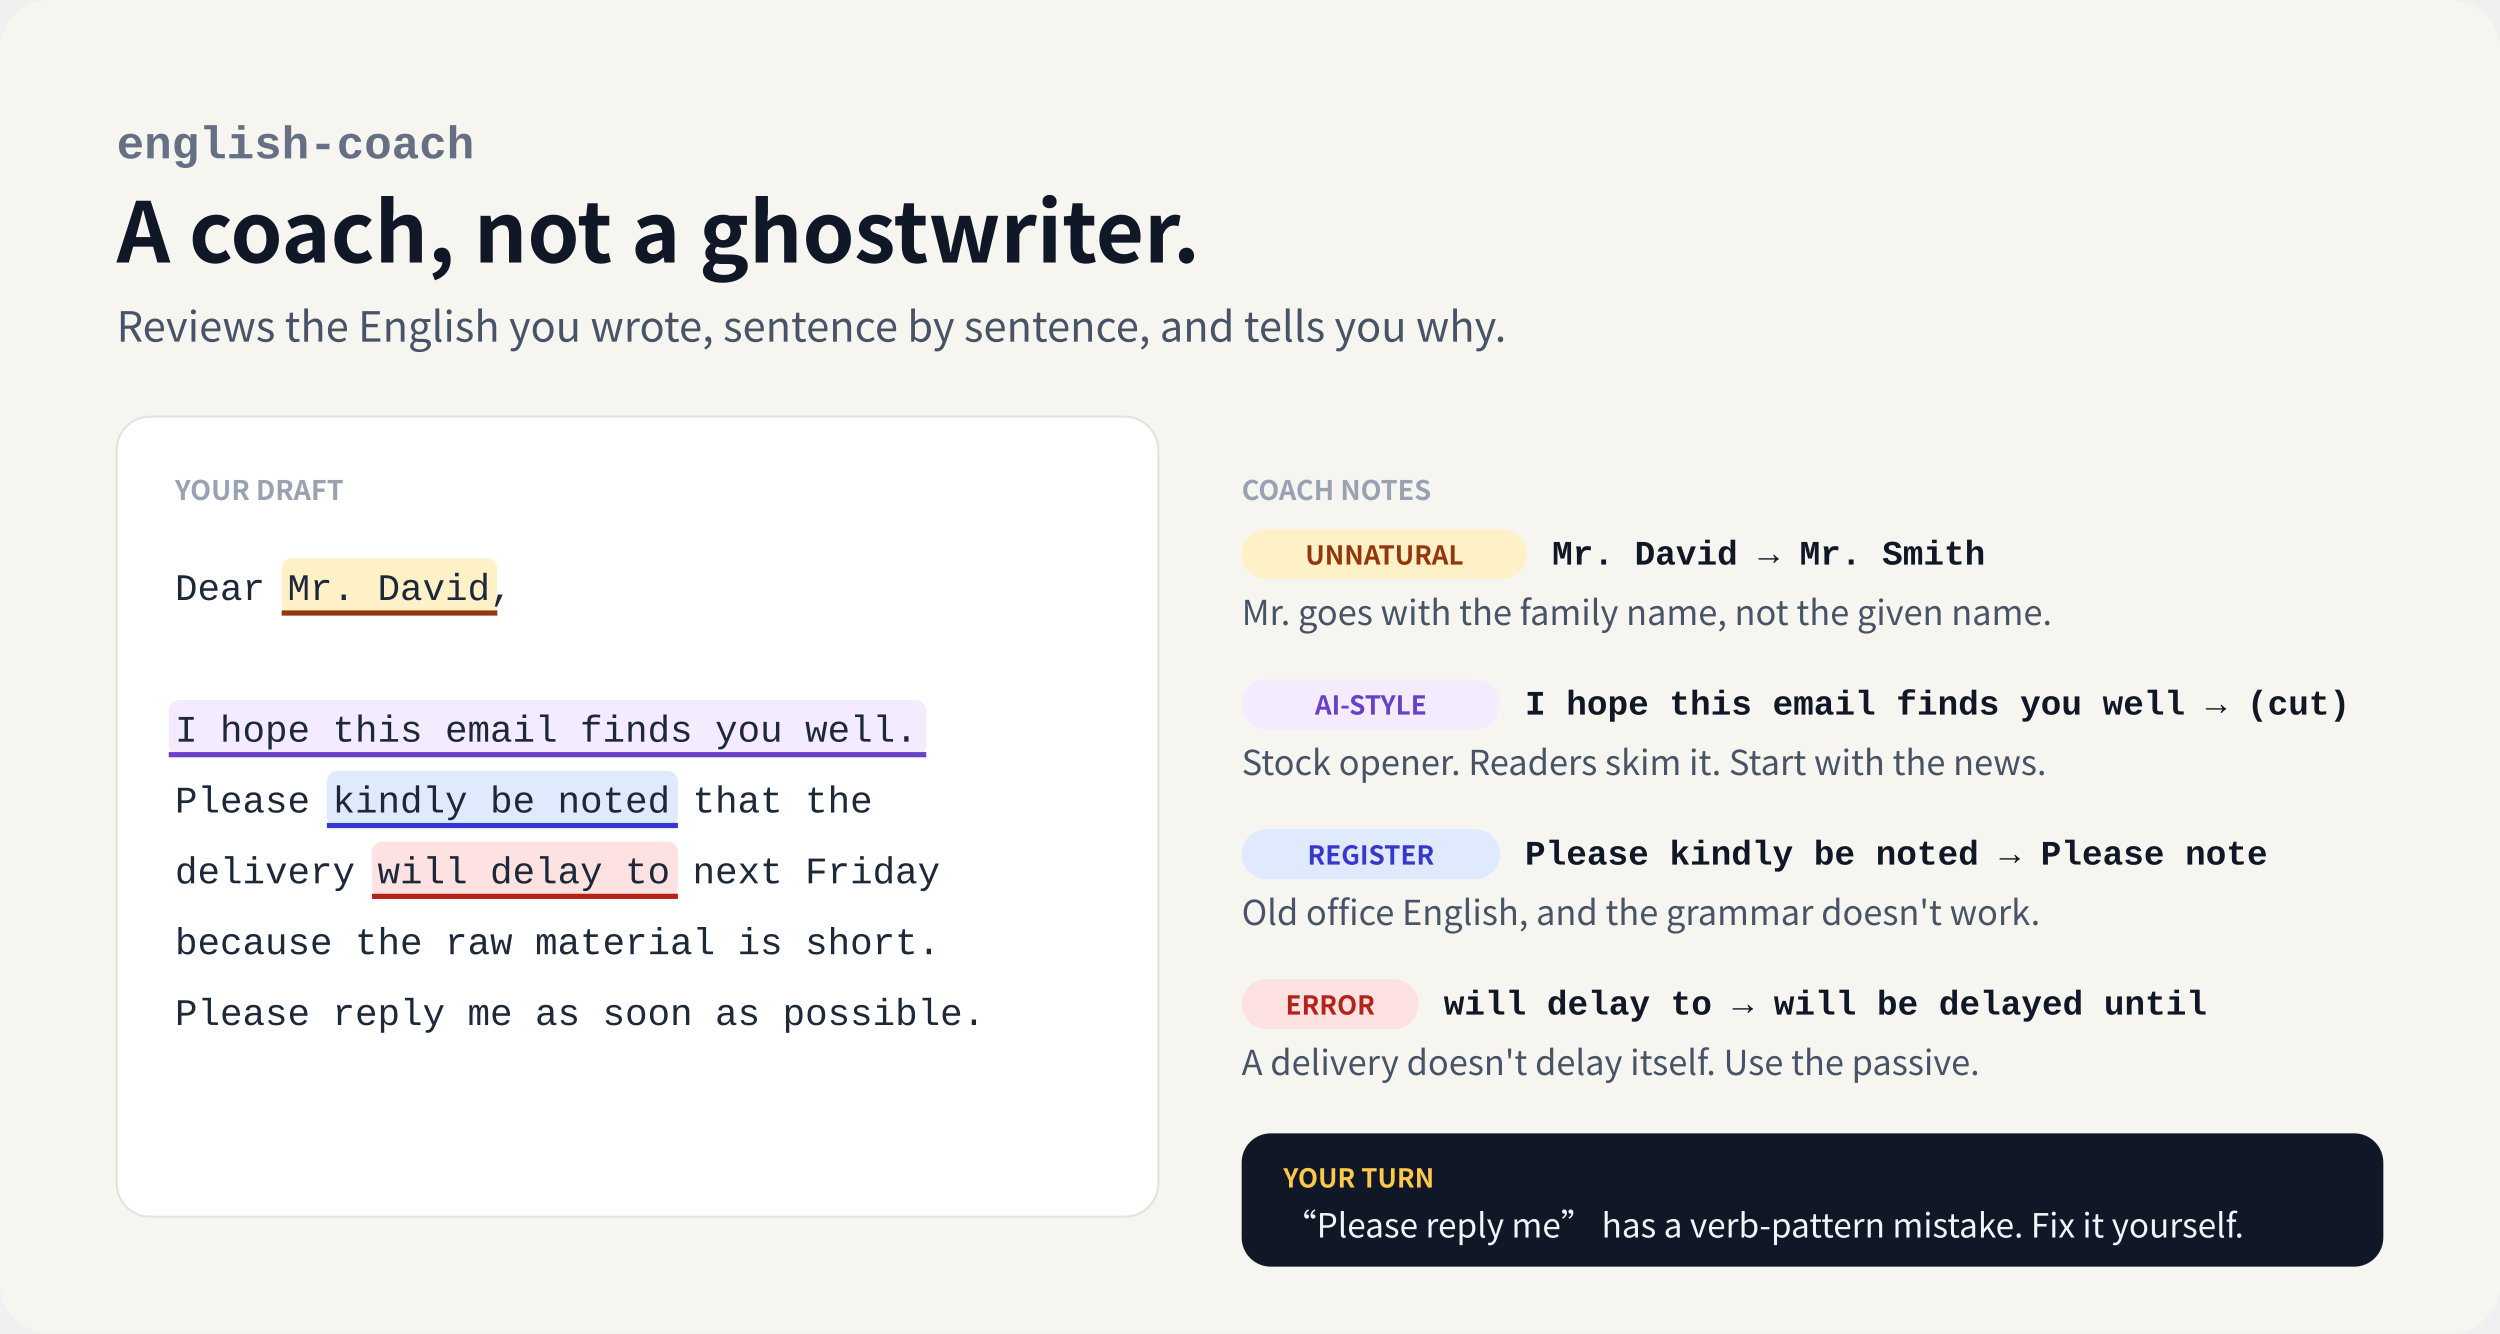
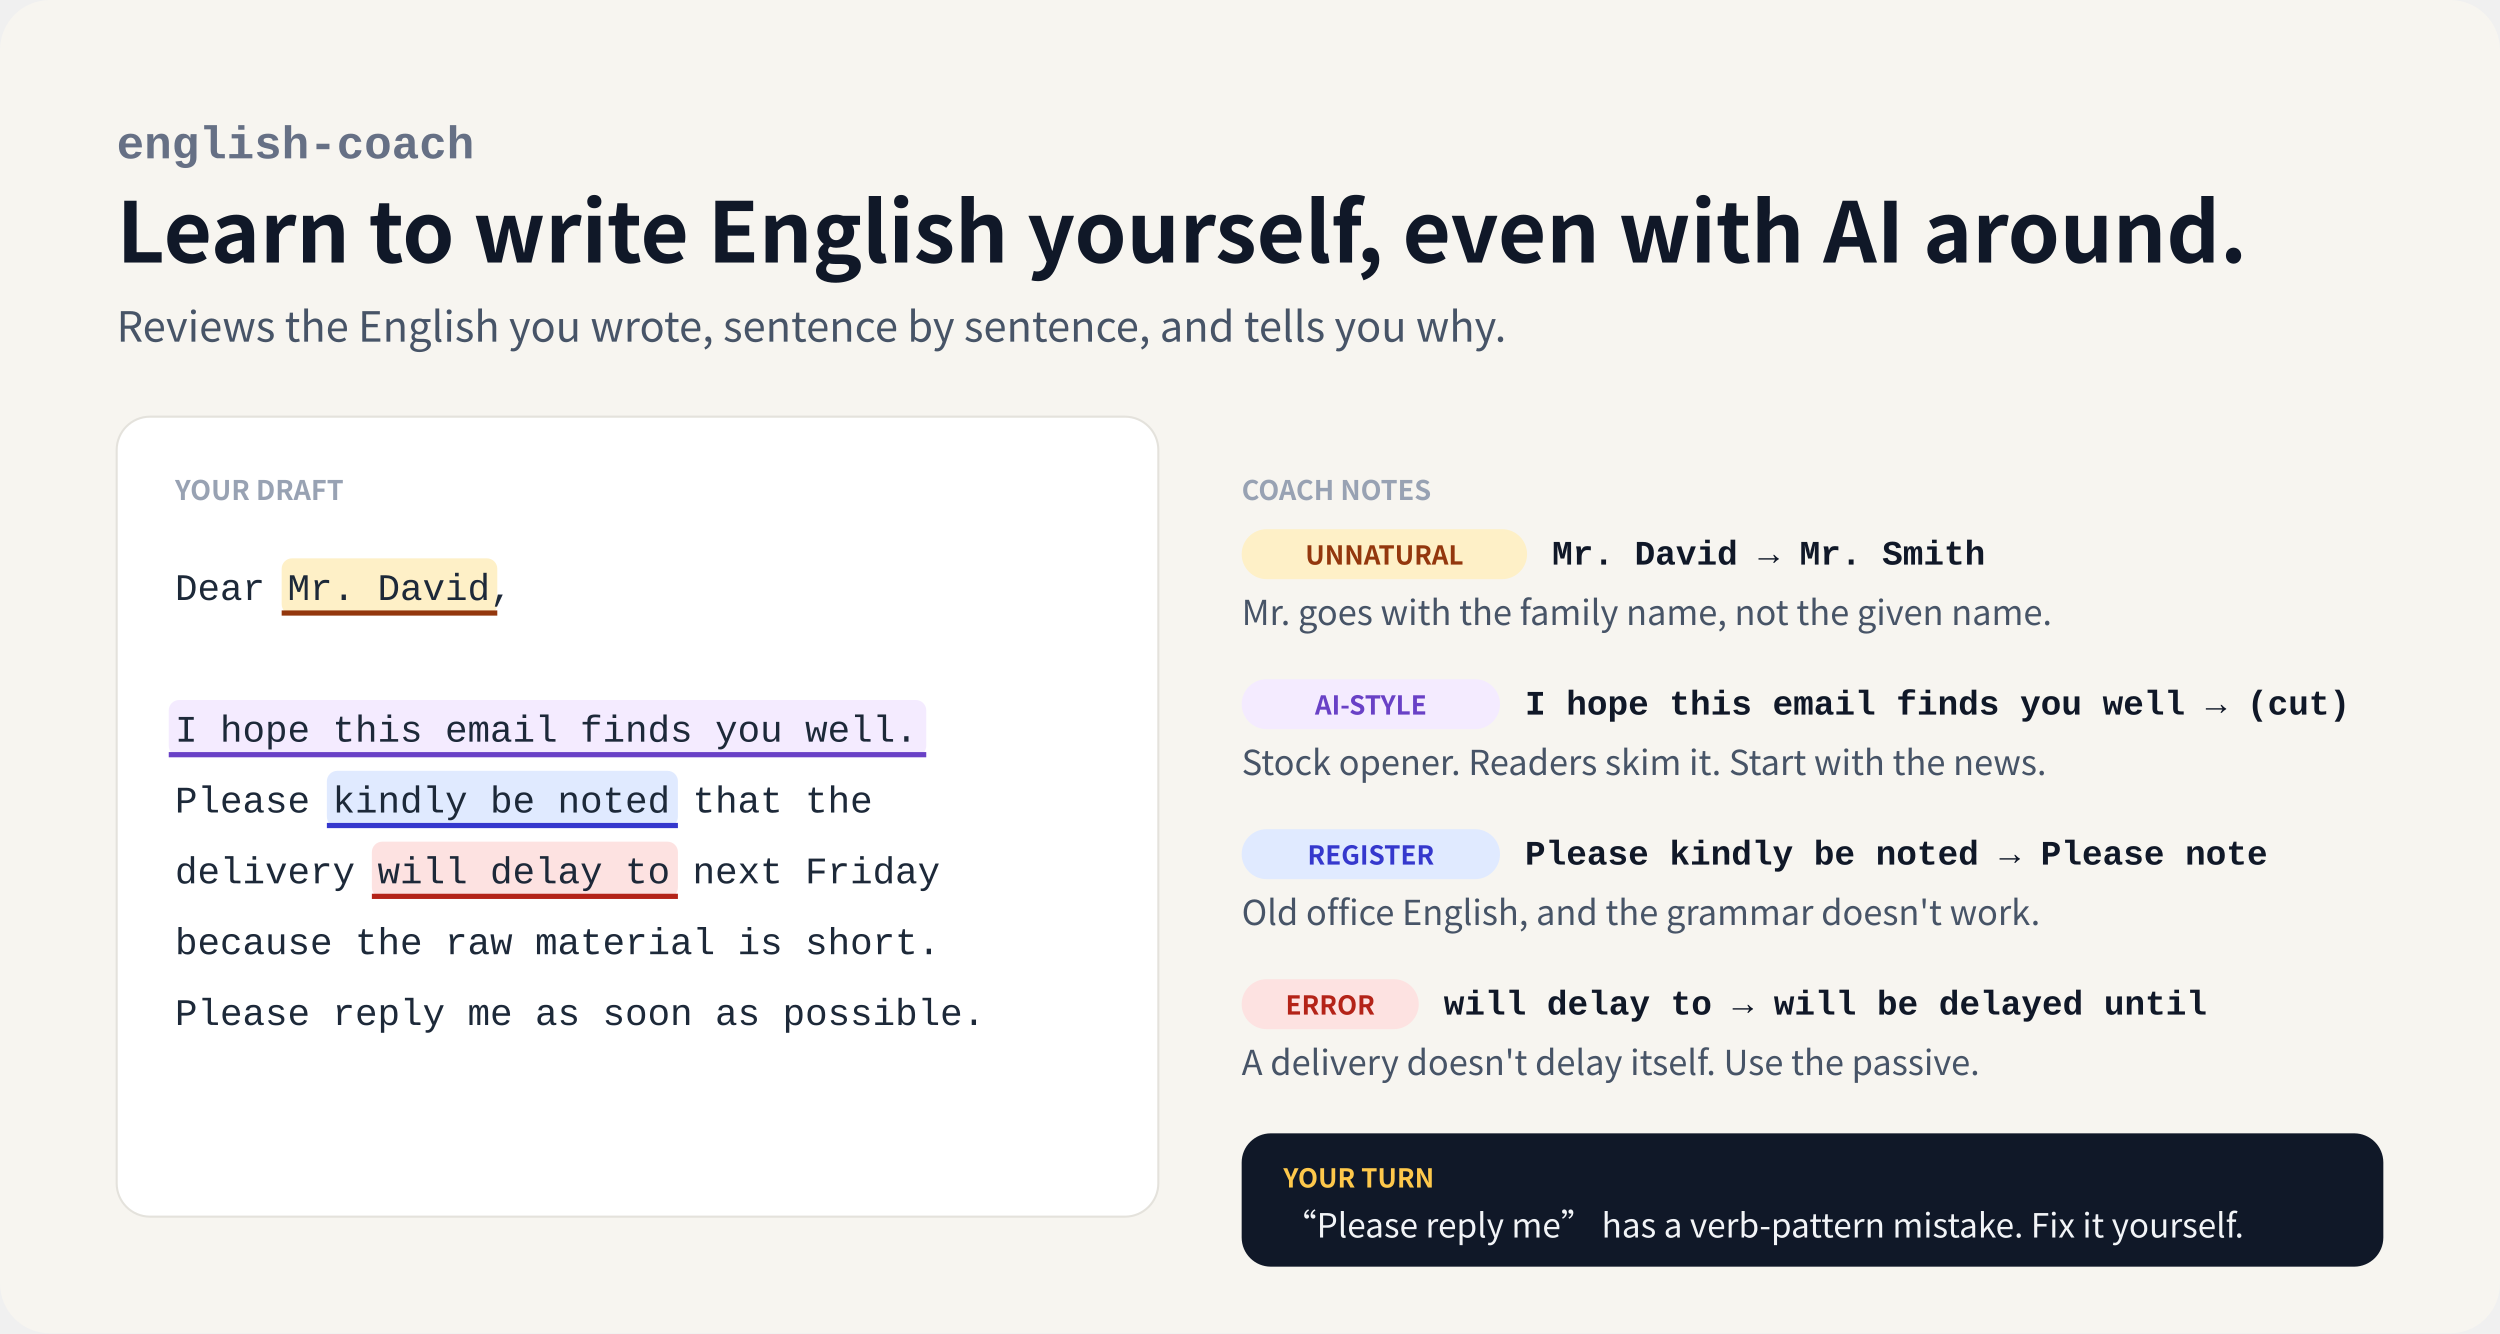
<svg xmlns="http://www.w3.org/2000/svg" width="1200" height="640" viewBox="0 0 1200 640">
  <rect width="1200" height="640" rx="24" fill="#f7f5f0" />
  <text x="56" y="76" font-family="ui-monospace, SFMono-Regular, Menlo, Consolas, 'Liberation Mono', monospace" font-size="22" font-weight="600" fill="#667085" text-anchor="start">english-coach</text>
-   <text x="56" y="126" font-family="-apple-system, BlinkMacSystemFont, 'Segoe UI', 'PingFang SC', 'PingFang TC', 'Hiragino Sans', 'Noto Sans CJK SC', 'Microsoft YaHei', 'Yu Gothic', sans-serif" font-size="40" font-weight="700" fill="#101828" text-anchor="start">A coach, not a ghostwriter.</text>
+   <text x="56" y="126" font-family="-apple-system, BlinkMacSystemFont, 'Segoe UI', 'PingFang SC', 'PingFang TC', 'Hiragino Sans', 'Noto Sans CJK SC', 'Microsoft YaHei', 'Yu Gothic', sans-serif" font-size="40" font-weight="700" fill="#101828" text-anchor="start">Learn to write English yourself, even with AI around.</text>
  <text x="56" y="164" font-family="-apple-system, BlinkMacSystemFont, 'Segoe UI', 'PingFang SC', 'PingFang TC', 'Hiragino Sans', 'Noto Sans CJK SC', 'Microsoft YaHei', 'Yu Gothic', sans-serif" font-size="20" font-weight="400" fill="#475467" text-anchor="start">Reviews the English you wrote, sentence by sentence, and tells you why.</text>
  <rect x="56" y="200" width="500" height="384" rx="16" fill="#ffffff" stroke="#e4e2dc" />
  <text x="84" y="240" font-family="-apple-system, BlinkMacSystemFont, 'Segoe UI', 'PingFang SC', 'PingFang TC', 'Hiragino Sans', 'Noto Sans CJK SC', 'Microsoft YaHei', 'Yu Gothic', sans-serif" font-size="13" font-weight="700" fill="#98a2b3" text-anchor="start">YOUR DRAFT</text>
  <rect x="135.2" y="268" width="103.5" height="27" rx="5" fill="#fef0c7" />
  <rect x="135.2" y="293" width="103.5" height="2.5" fill="#93370d" />
  <rect x="81.0" y="336" width="363.6" height="27" rx="5" fill="#f4ebff" />
  <rect x="81.0" y="361" width="363.6" height="2.5" fill="#6941c6" />
  <rect x="156.9" y="370" width="168.5" height="27" rx="5" fill="#e0eaff" />
  <rect x="156.9" y="395" width="168.5" height="2.5" fill="#3538cd" />
  <rect x="178.5" y="404" width="146.9" height="27" rx="5" fill="#fde2e1" />
  <rect x="178.5" y="429" width="146.9" height="2.5" fill="#b42318" />
  <text x="84" y="288" font-family="ui-monospace, SFMono-Regular, Menlo, Consolas, 'Liberation Mono', monospace" font-size="18" fill="#1d2939" xml:space="preserve">Dear Mr. David,</text>
  <text x="84" y="322" font-family="ui-monospace, SFMono-Regular, Menlo, Consolas, 'Liberation Mono', monospace" font-size="18" fill="#1d2939" xml:space="preserve" />
  <text x="84" y="356" font-family="ui-monospace, SFMono-Regular, Menlo, Consolas, 'Liberation Mono', monospace" font-size="18" fill="#1d2939" xml:space="preserve">I hope this email finds you well.</text>
  <text x="84" y="390" font-family="ui-monospace, SFMono-Regular, Menlo, Consolas, 'Liberation Mono', monospace" font-size="18" fill="#1d2939" xml:space="preserve">Please kindly be noted that the</text>
  <text x="84" y="424" font-family="ui-monospace, SFMono-Regular, Menlo, Consolas, 'Liberation Mono', monospace" font-size="18" fill="#1d2939" xml:space="preserve">delivery will delay to next Friday</text>
  <text x="84" y="458" font-family="ui-monospace, SFMono-Regular, Menlo, Consolas, 'Liberation Mono', monospace" font-size="18" fill="#1d2939" xml:space="preserve">because the raw material is short.</text>
  <text x="84" y="492" font-family="ui-monospace, SFMono-Regular, Menlo, Consolas, 'Liberation Mono', monospace" font-size="18" fill="#1d2939" xml:space="preserve">Please reply me as soon as possible.</text>
  <text x="596" y="240" font-family="-apple-system, BlinkMacSystemFont, 'Segoe UI', 'PingFang SC', 'PingFang TC', 'Hiragino Sans', 'Noto Sans CJK SC', 'Microsoft YaHei', 'Yu Gothic', sans-serif" font-size="13" font-weight="700" fill="#98a2b3" text-anchor="start">COACH NOTES</text>
  <rect x="596" y="254" width="137" height="24" rx="12" fill="#fef0c7" />
  <text x="664.5" y="271" font-family="-apple-system, BlinkMacSystemFont, 'Segoe UI', 'PingFang SC', 'PingFang TC', 'Hiragino Sans', 'Noto Sans CJK SC', 'Microsoft YaHei', 'Yu Gothic', sans-serif" font-size="12.5" font-weight="700" fill="#93370d" text-anchor="middle">UNNATURAL</text>
  <text x="745" y="271" font-family="ui-monospace, SFMono-Regular, Menlo, Consolas, 'Liberation Mono', monospace" font-size="16.5" font-weight="600" fill="#101828" text-anchor="start">Mr. David → Mr. Smith</text>
  <text x="596" y="300" font-family="-apple-system, BlinkMacSystemFont, 'Segoe UI', 'PingFang SC', 'PingFang TC', 'Hiragino Sans', 'Noto Sans CJK SC', 'Microsoft YaHei', 'Yu Gothic', sans-serif" font-size="16.5" font-weight="400" fill="#475467" text-anchor="start">Mr. goes with the family name, not the given name.</text>
  <rect x="596" y="326" width="124" height="24" rx="12" fill="#f4ebff" />
  <text x="658.0" y="343" font-family="-apple-system, BlinkMacSystemFont, 'Segoe UI', 'PingFang SC', 'PingFang TC', 'Hiragino Sans', 'Noto Sans CJK SC', 'Microsoft YaHei', 'Yu Gothic', sans-serif" font-size="12.5" font-weight="700" fill="#6941c6" text-anchor="middle">AI-STYLE</text>
  <text x="732" y="343" font-family="ui-monospace, SFMono-Regular, Menlo, Consolas, 'Liberation Mono', monospace" font-size="16.5" font-weight="600" fill="#101828" text-anchor="start">I hope this email finds you well → (cut)</text>
  <text x="596" y="372" font-family="-apple-system, BlinkMacSystemFont, 'Segoe UI', 'PingFang SC', 'PingFang TC', 'Hiragino Sans', 'Noto Sans CJK SC', 'Microsoft YaHei', 'Yu Gothic', sans-serif" font-size="16.5" font-weight="400" fill="#475467" text-anchor="start">Stock opener. Readers skim it. Start with the news.</text>
  <rect x="596" y="398" width="124" height="24" rx="12" fill="#e0eaff" />
  <text x="658.0" y="415" font-family="-apple-system, BlinkMacSystemFont, 'Segoe UI', 'PingFang SC', 'PingFang TC', 'Hiragino Sans', 'Noto Sans CJK SC', 'Microsoft YaHei', 'Yu Gothic', sans-serif" font-size="12.5" font-weight="700" fill="#3538cd" text-anchor="middle">REGISTER</text>
  <text x="732" y="415" font-family="ui-monospace, SFMono-Regular, Menlo, Consolas, 'Liberation Mono', monospace" font-size="16.5" font-weight="600" fill="#101828" text-anchor="start">Please kindly be noted → Please note</text>
  <text x="596" y="444" font-family="-apple-system, BlinkMacSystemFont, 'Segoe UI', 'PingFang SC', 'PingFang TC', 'Hiragino Sans', 'Noto Sans CJK SC', 'Microsoft YaHei', 'Yu Gothic', sans-serif" font-size="16.5" font-weight="400" fill="#475467" text-anchor="start">Old office English, and the grammar doesn't work.</text>
  <rect x="596" y="470" width="85" height="24" rx="12" fill="#fde2e1" />
  <text x="638.5" y="487" font-family="-apple-system, BlinkMacSystemFont, 'Segoe UI', 'PingFang SC', 'PingFang TC', 'Hiragino Sans', 'Noto Sans CJK SC', 'Microsoft YaHei', 'Yu Gothic', sans-serif" font-size="12.5" font-weight="700" fill="#b42318" text-anchor="middle">ERROR</text>
  <text x="693" y="487" font-family="ui-monospace, SFMono-Regular, Menlo, Consolas, 'Liberation Mono', monospace" font-size="16.5" font-weight="600" fill="#101828" text-anchor="start">will delay to → will be delayed until</text>
  <text x="596" y="516" font-family="-apple-system, BlinkMacSystemFont, 'Segoe UI', 'PingFang SC', 'PingFang TC', 'Hiragino Sans', 'Noto Sans CJK SC', 'Microsoft YaHei', 'Yu Gothic', sans-serif" font-size="16.5" font-weight="400" fill="#475467" text-anchor="start">A delivery doesn't delay itself. Use the passive.</text>
  <rect x="596" y="544" width="548" height="64" rx="14" fill="#101828" />
  <text x="616" y="570" font-family="-apple-system, BlinkMacSystemFont, 'Segoe UI', 'PingFang SC', 'PingFang TC', 'Hiragino Sans', 'Noto Sans CJK SC', 'Microsoft YaHei', 'Yu Gothic', sans-serif" font-size="12.5" font-weight="700" fill="#fec84b" text-anchor="start">YOUR TURN</text>
  <text x="616" y="594" font-family="-apple-system, BlinkMacSystemFont, 'Segoe UI', 'PingFang SC', 'PingFang TC', 'Hiragino Sans', 'Noto Sans CJK SC', 'Microsoft YaHei', 'Yu Gothic', sans-serif" font-size="16" font-weight="400" fill="#f2f4f7" text-anchor="start">“Please reply me” has a verb-pattern mistake. Fix it yourself.</text>
</svg>
